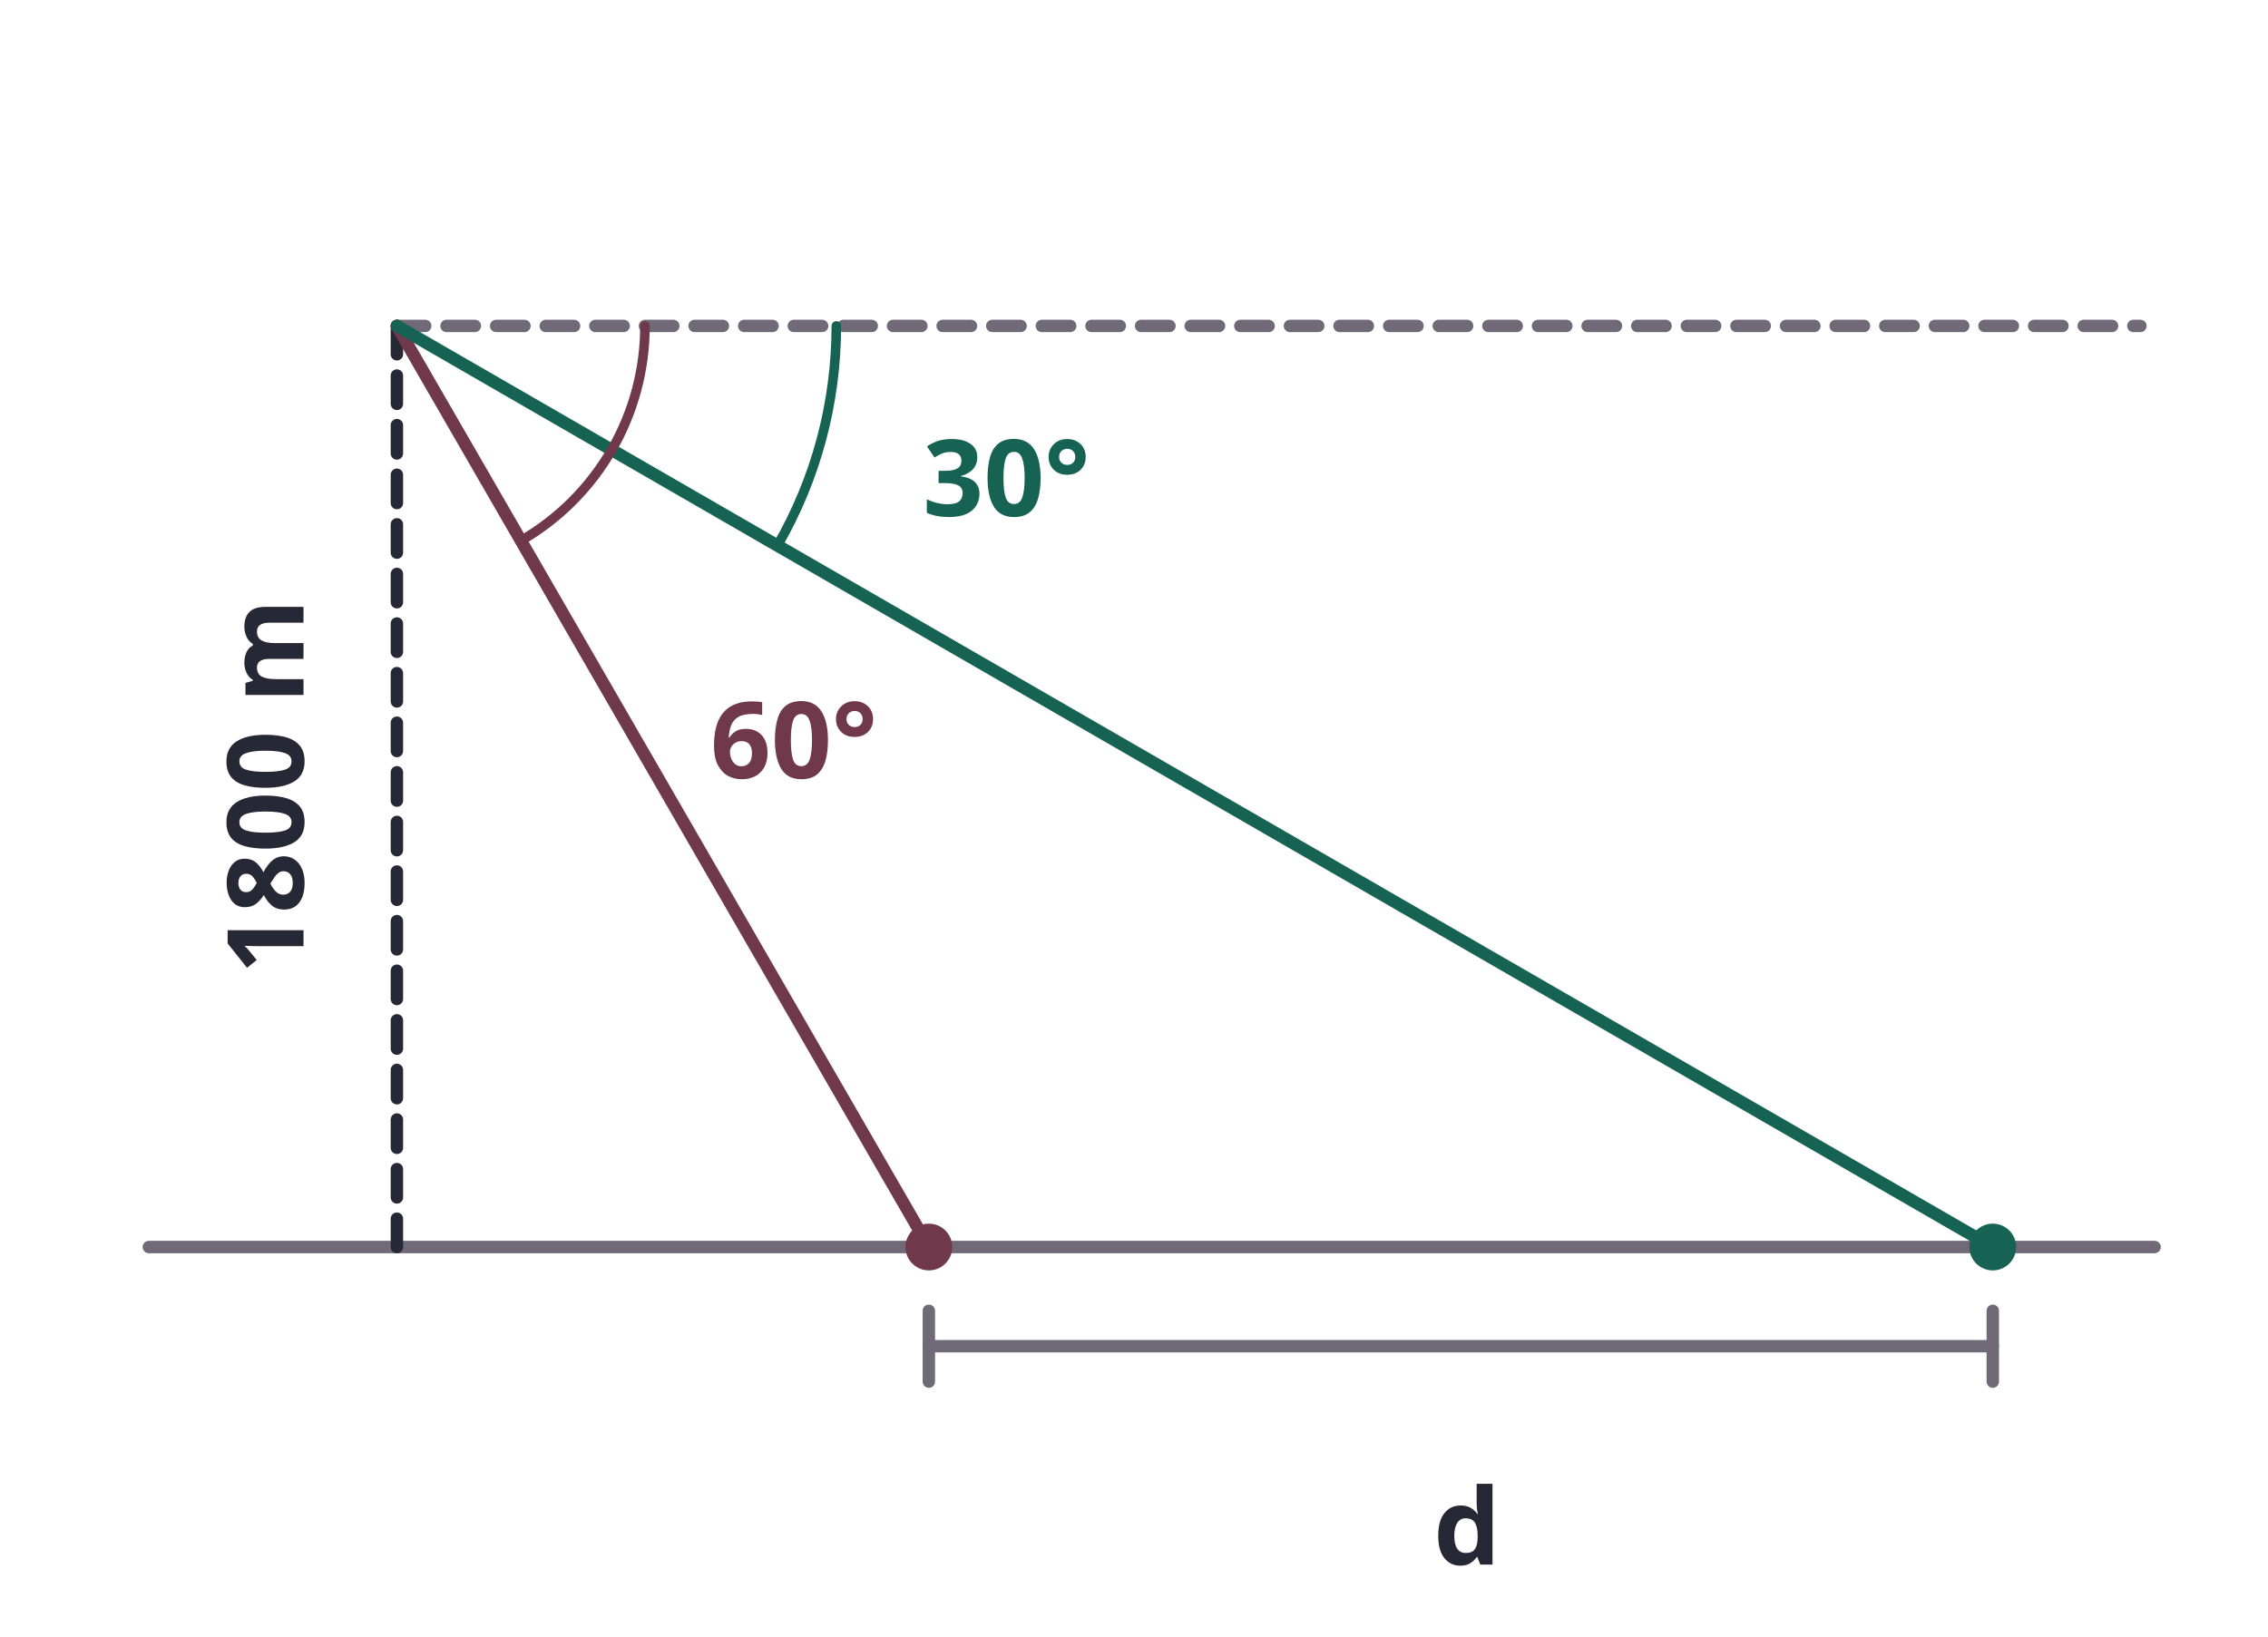
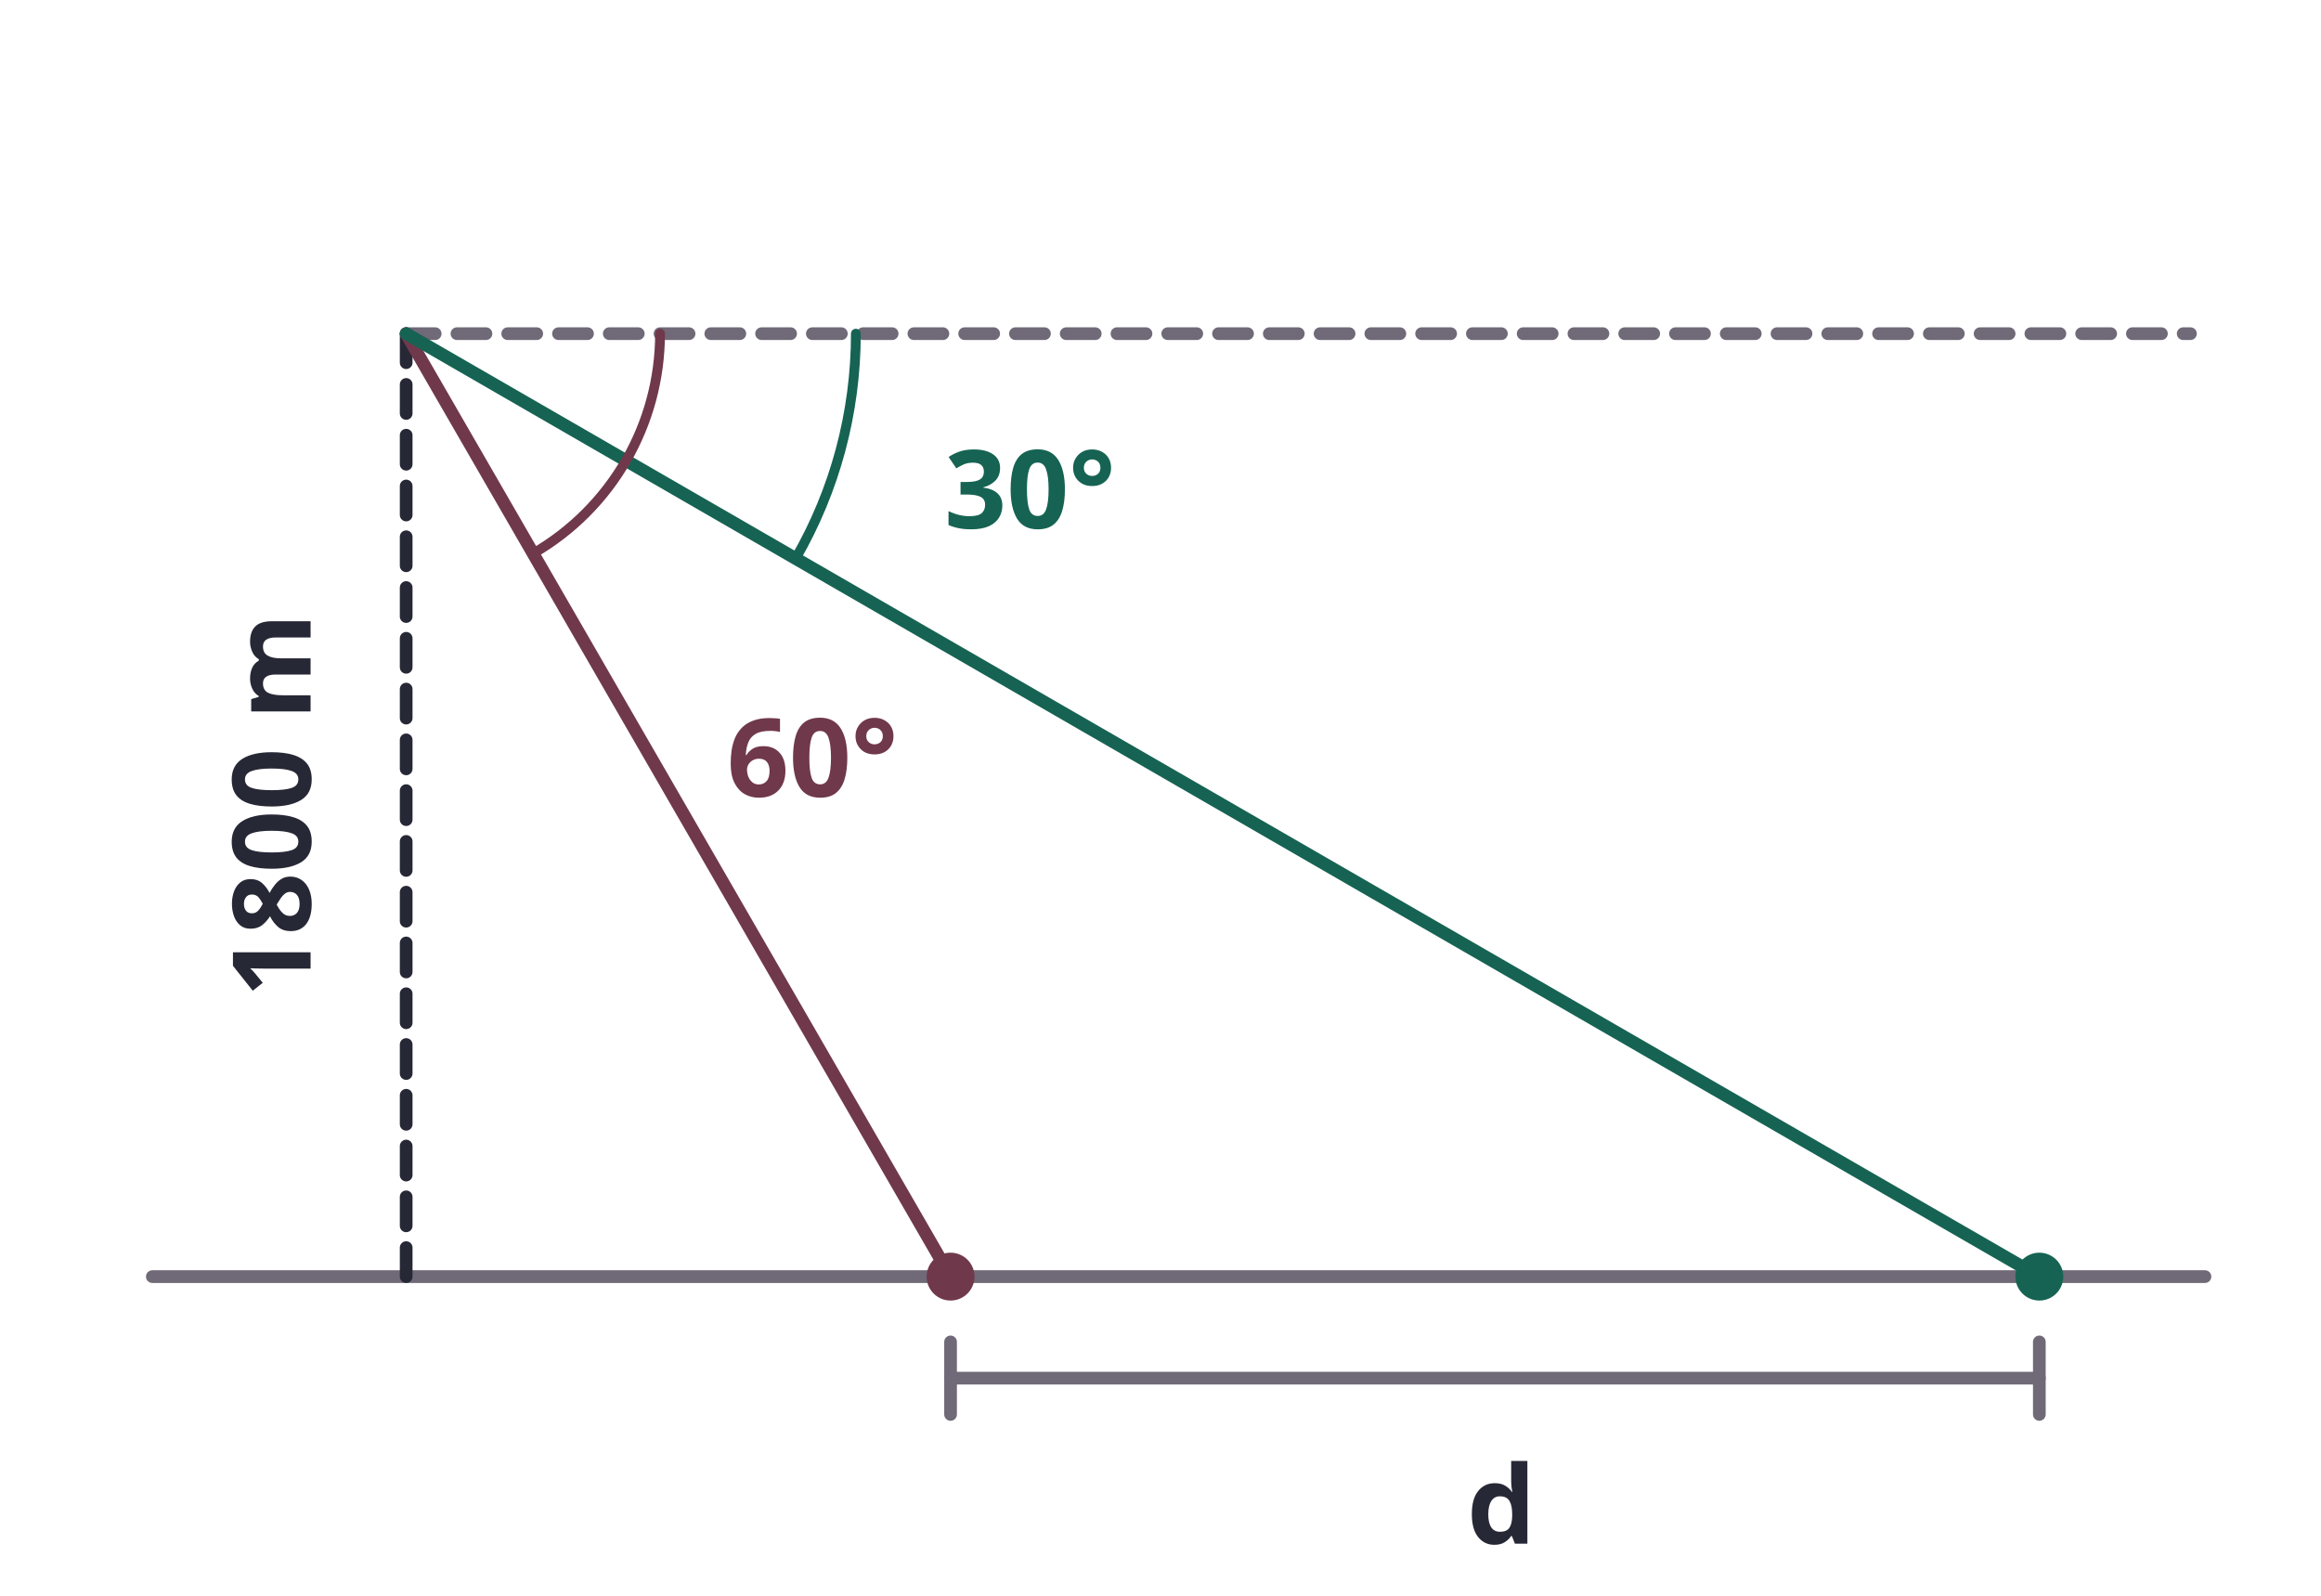
- <svg xmlns="http://www.w3.org/2000/svg" viewBox="0 0 320 231" role="img" aria-labelledby="t d">
+ <svg xmlns="http://www.w3.org/2000/svg" viewBox="0 0 320 220" role="img" aria-labelledby="t d">
  <g stroke-width="1.75" stroke-linecap="round" stroke-linejoin="round">
    <line x1="21" y1="176" x2="304" y2="176" stroke="#706977" />
    <line x1="56" y1="46" x2="56" y2="176" stroke="#272836" stroke-dasharray="4 3" />
    <line x1="56" y1="46" x2="302" y2="46" stroke="#706977" stroke-dasharray="4 3" />
    <line x1="56" y1="46" x2="131.056" y2="176" stroke="#70384b" />
    <line x1="56" y1="46" x2="281.167" y2="176" stroke="#166353" />
    <path d="M 118 46 A 62 62 0 0 1 109.694 77" fill="none" stroke="#166353" stroke-width="1.35" />
    <path d="M 91 46 A 35 35 0 0 1 73.5 76.311" fill="none" stroke="#70384b" stroke-width="1.35" />
    <circle cx="131.056" cy="176" r="3.3" fill="#70384b" />
    <circle cx="281.167" cy="176" r="3.3" fill="#166353" />
    <line x1="131.056" y1="185" x2="131.056" y2="195" stroke="#706977" />
    <line x1="281.167" y1="185" x2="281.167" y2="195" stroke="#706977" />
    <line x1="131.056" y1="190" x2="281.167" y2="190" stroke="#706977" />
  </g>
  <g font-family="system-ui,sans-serif" font-size="15" font-weight="550" text-anchor="middle" dominant-baseline="central">
    <text x="37" y="111" fill="#272836" transform="rotate(-90 37 111)">1800 m</text>
    <text x="142" y="67" fill="#166353">30°</text>
    <text x="112" y="104" fill="#70384b">60°</text>
-     <text x="207" y="215" fill="#272836">d</text>
+     <text x="207" y="207" fill="#272836">d</text>
  </g>
</svg>
